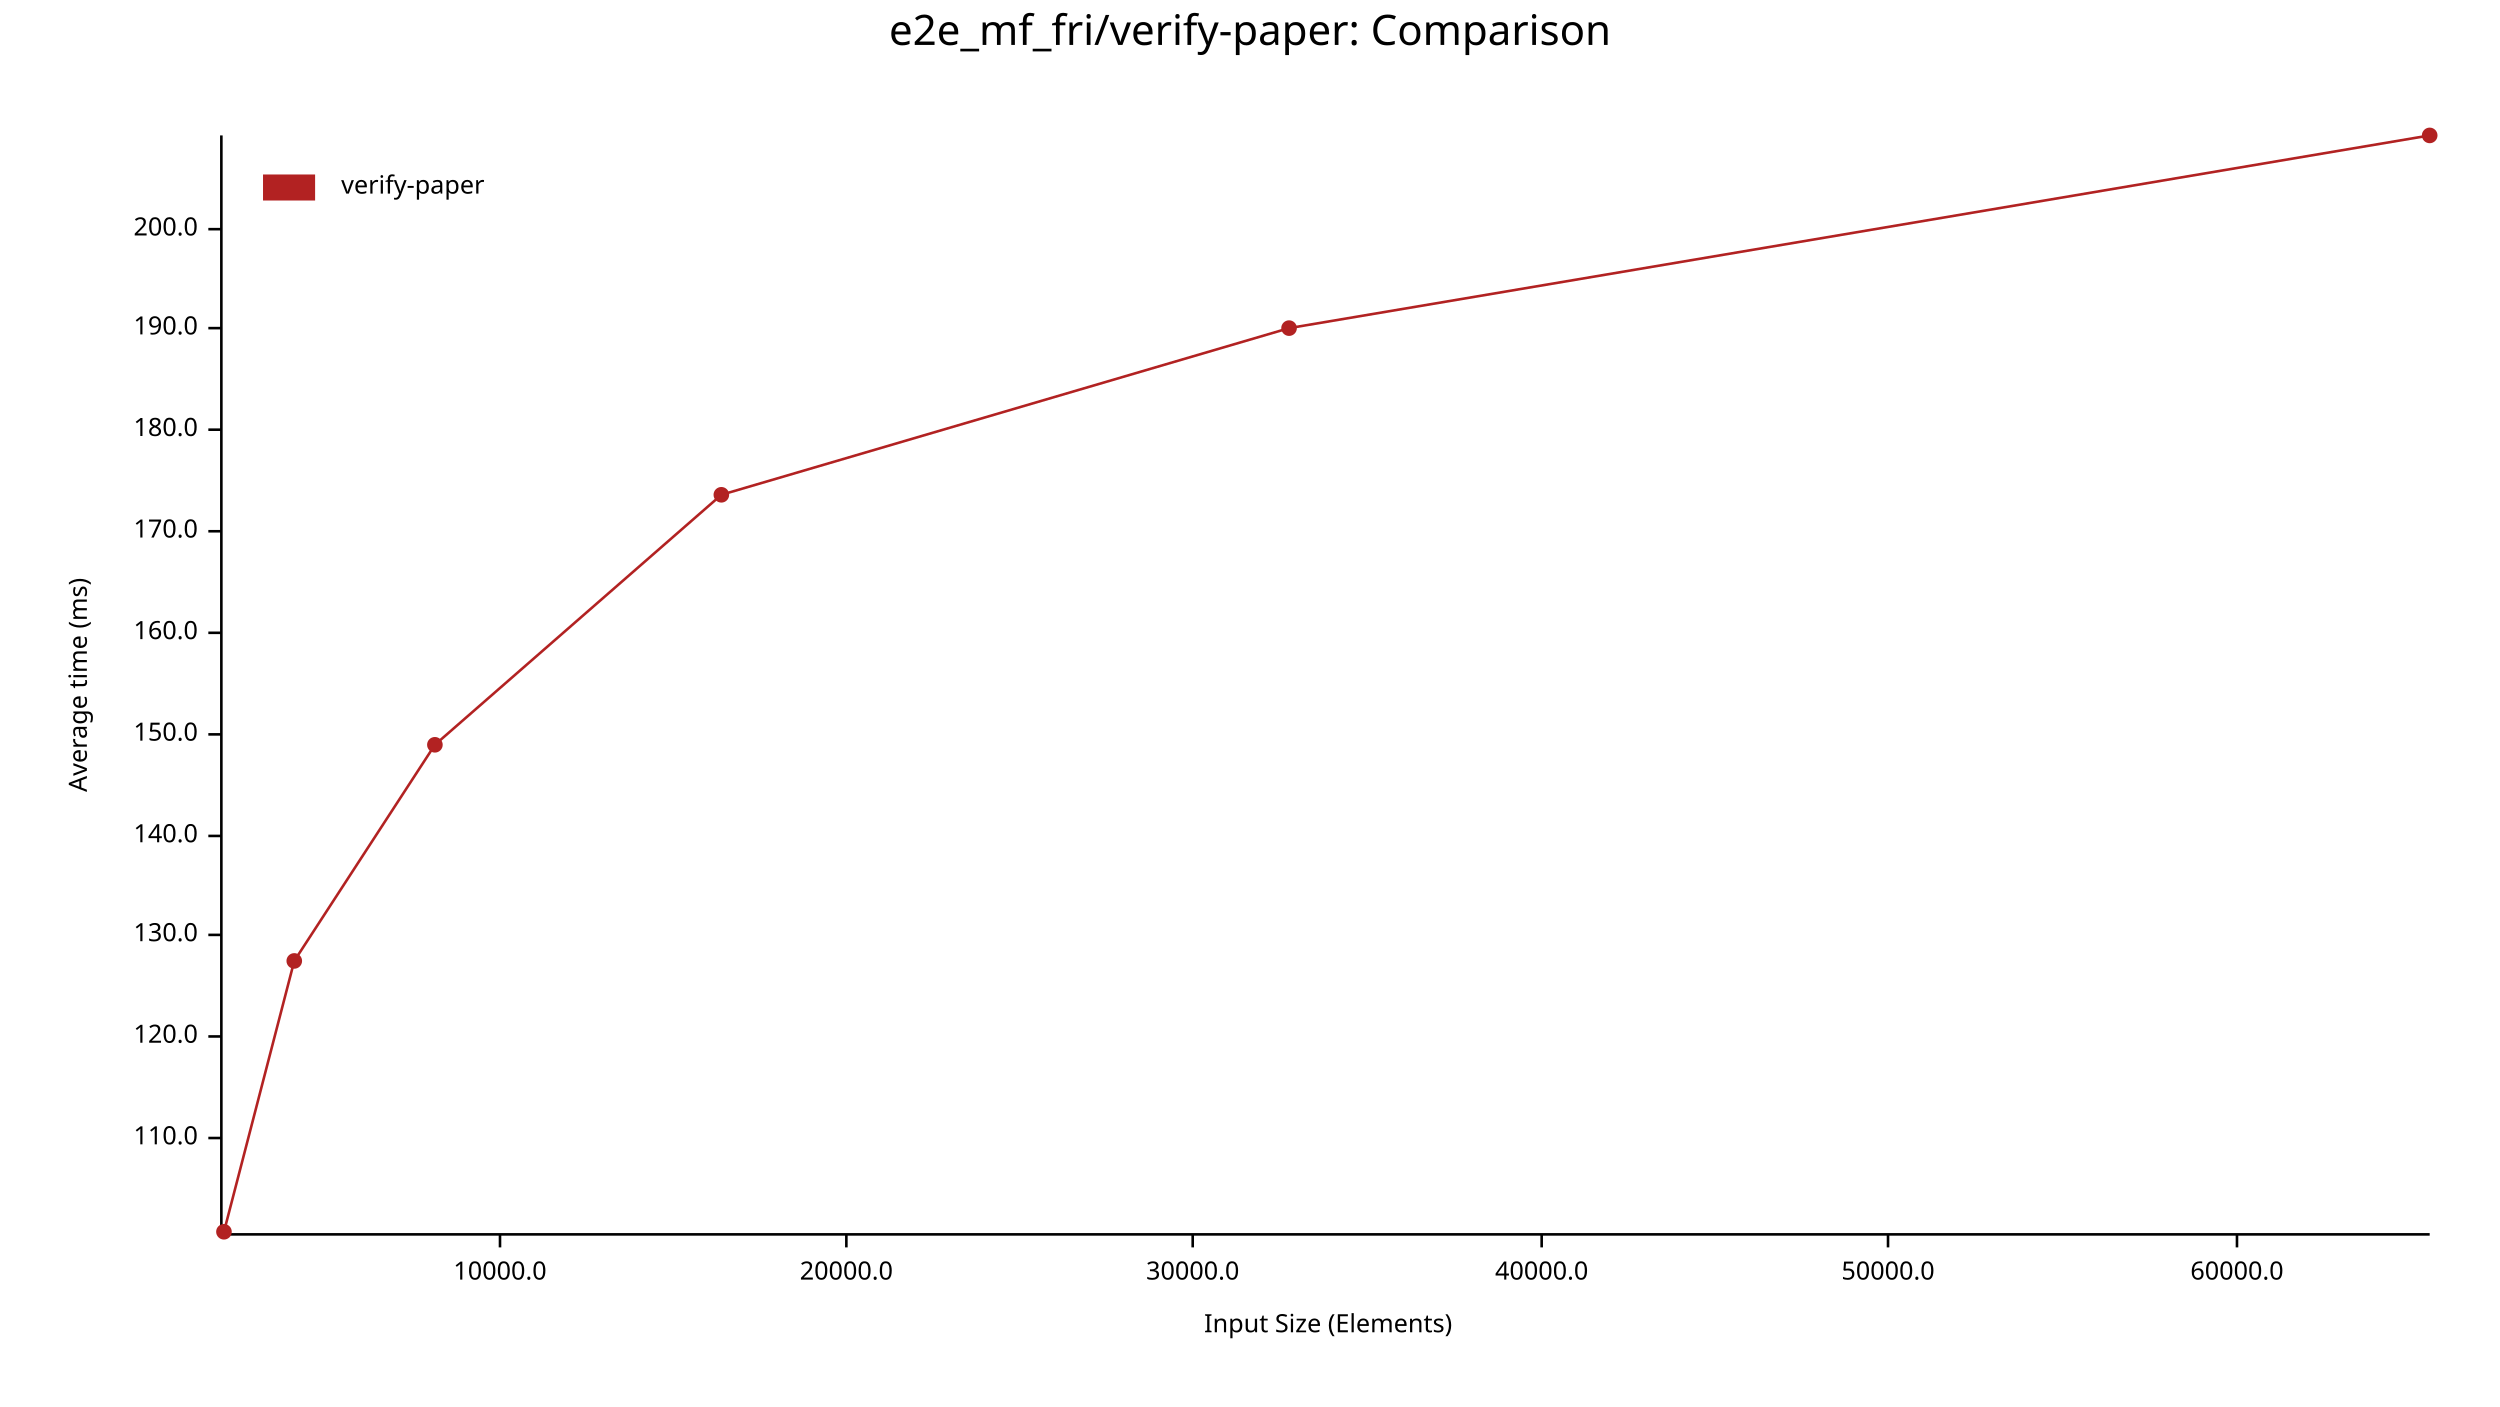
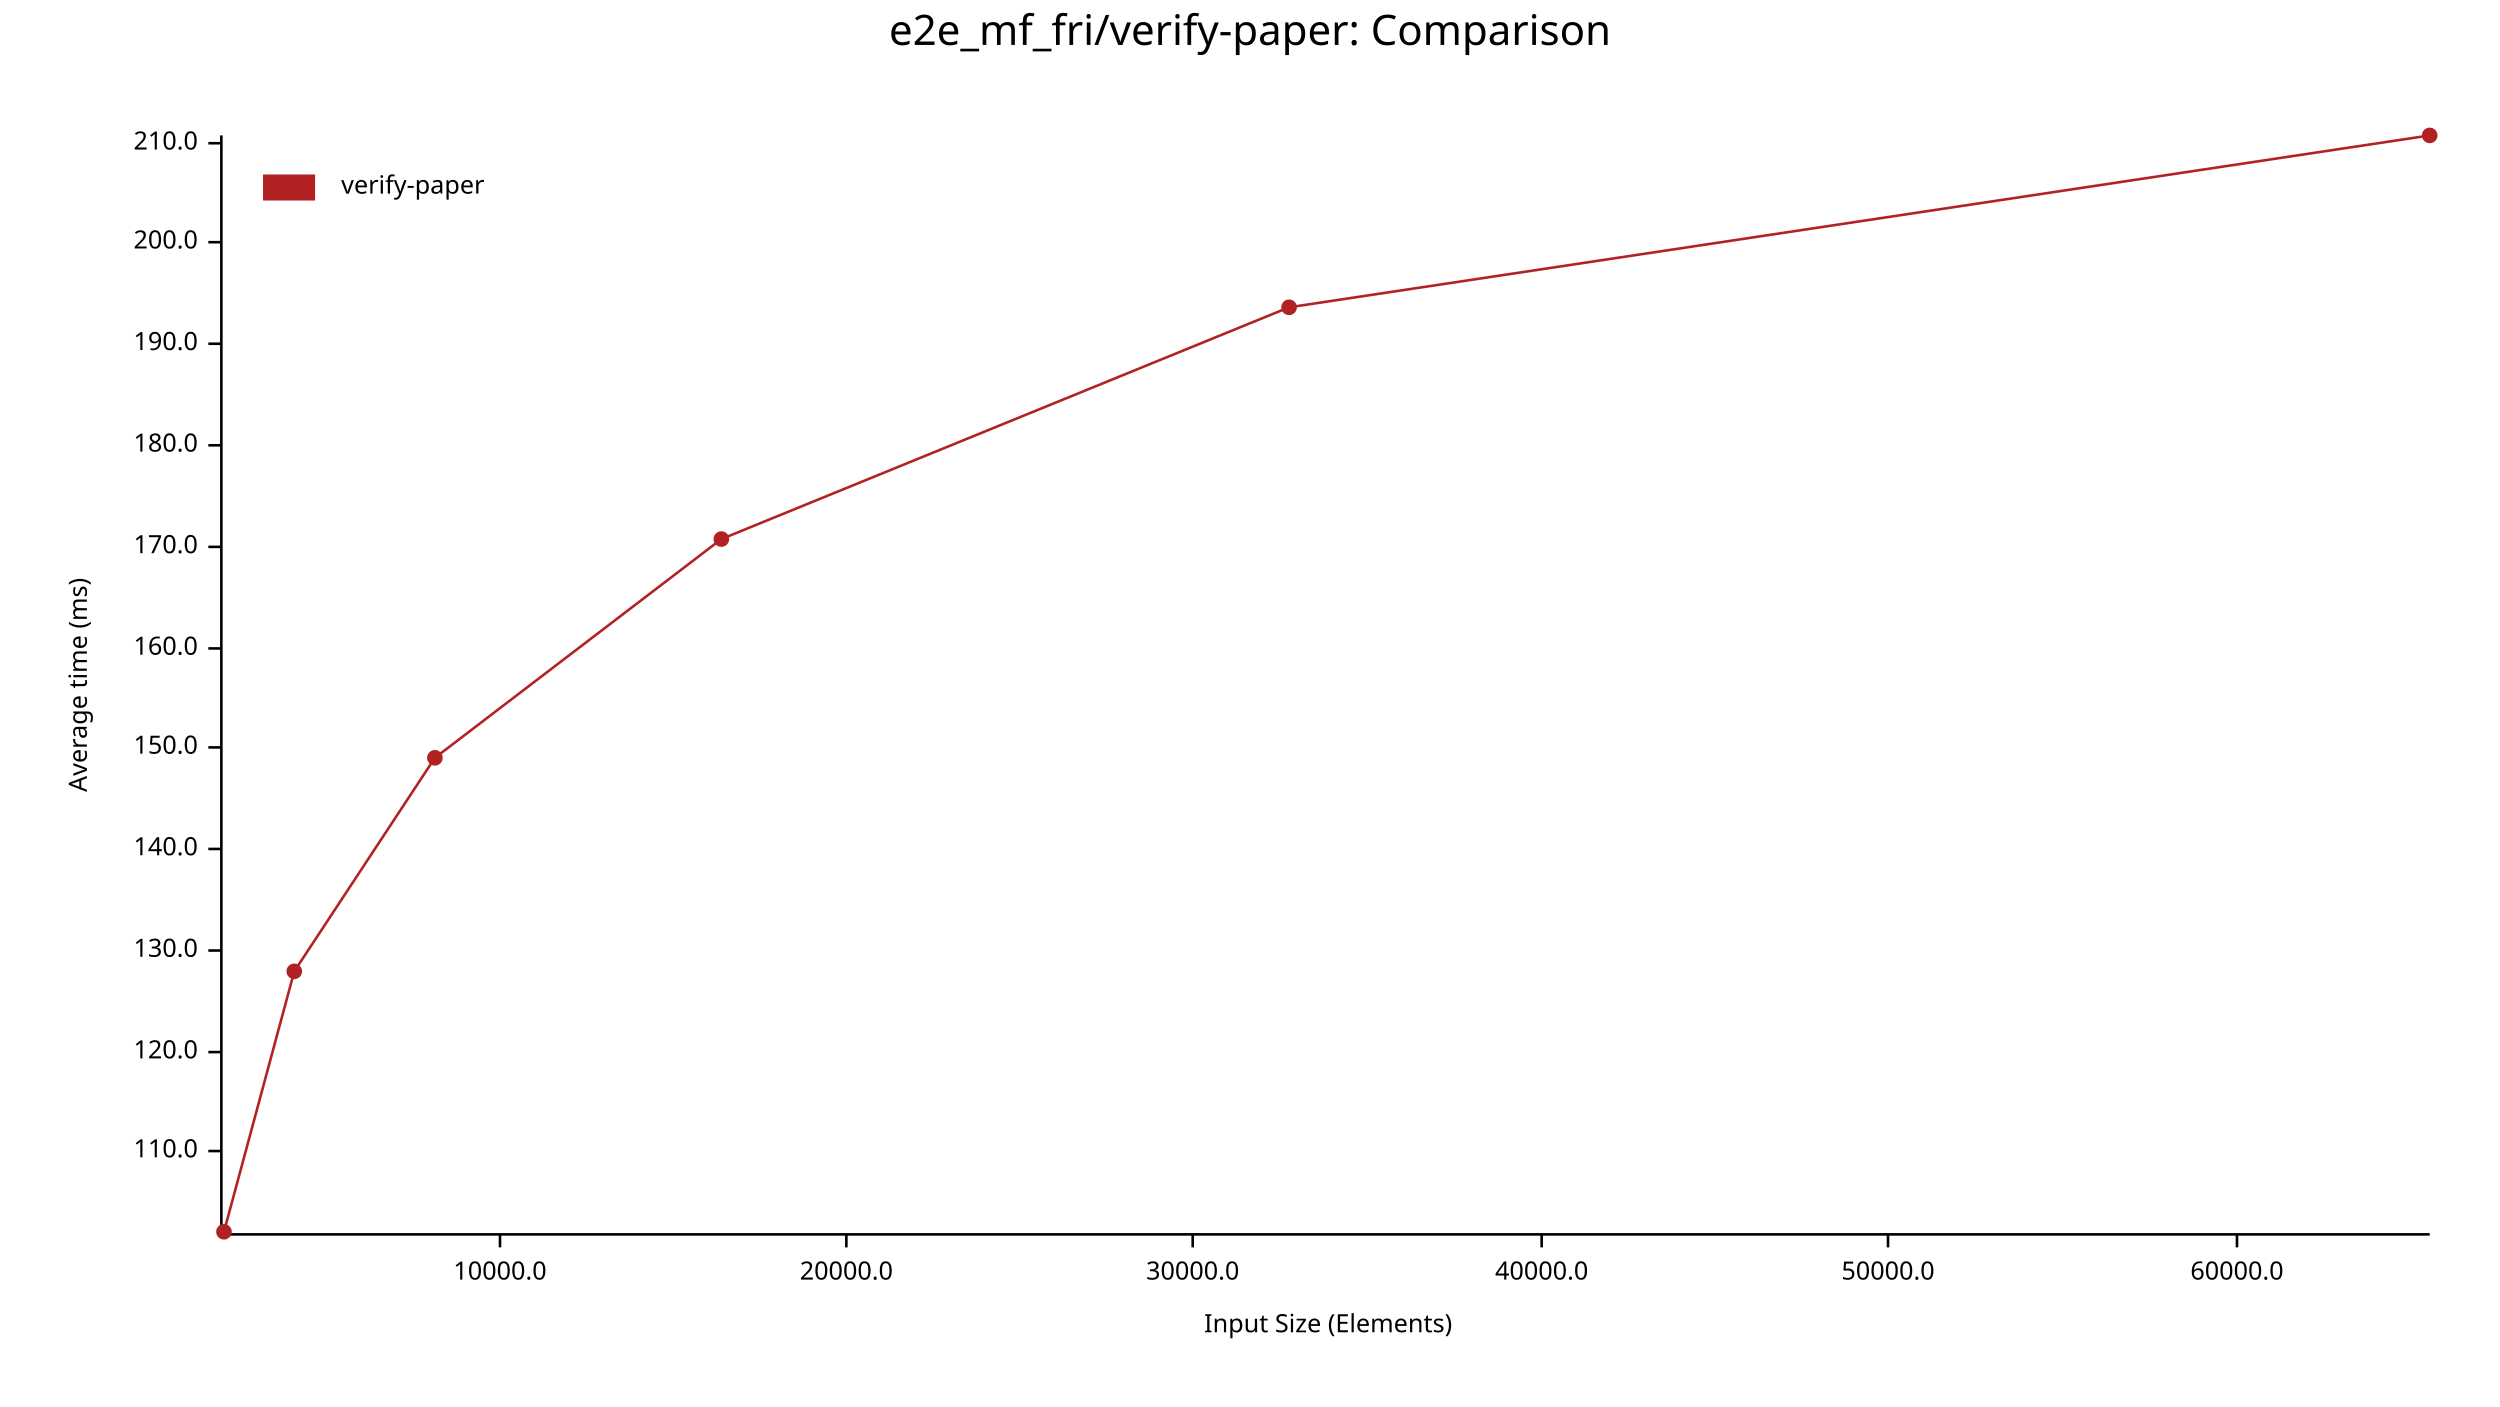
<svg xmlns="http://www.w3.org/2000/svg" width="960" height="540" viewBox="0 0 960 540">
  <text x="480" y="5" dy="0.76em" text-anchor="middle" font-family="sans-serif" font-size="16.129" opacity="1" fill="#000000">
e2e_mf_fri/verify-paper: Comparison
</text>
  <text x="26" y="263" dy="0.76em" text-anchor="middle" font-family="sans-serif" font-size="9.677" opacity="1" fill="#000000" transform="rotate(270, 26, 263)">
Average time (ms)
</text>
  <text x="510" y="514" dy="-0.5ex" text-anchor="middle" font-family="sans-serif" font-size="9.677" opacity="1" fill="#000000">
Input Size (Elements)
</text>
  <polyline fill="none" opacity="1" stroke="#000000" stroke-width="1" points="85,52 85,473 " />
-   <text x="76" y="437" dy="0.5ex" text-anchor="end" font-family="sans-serif" font-size="9.677" opacity="1" fill="#000000">
+   <text x="76" y="442" dy="0.5ex" text-anchor="end" font-family="sans-serif" font-size="9.677" opacity="1" fill="#000000">
110.0
</text>
-   <polyline fill="none" opacity="1" stroke="#000000" stroke-width="1" points="80,437 85,437 " />
-   <text x="76" y="398" dy="0.5ex" text-anchor="end" font-family="sans-serif" font-size="9.677" opacity="1" fill="#000000">
+   <polyline fill="none" opacity="1" stroke="#000000" stroke-width="1" points="80,442 85,442 " />
+   <text x="76" y="404" dy="0.5ex" text-anchor="end" font-family="sans-serif" font-size="9.677" opacity="1" fill="#000000">
120.0
</text>
-   <polyline fill="none" opacity="1" stroke="#000000" stroke-width="1" points="80,398 85,398 " />
-   <text x="76" y="359" dy="0.5ex" text-anchor="end" font-family="sans-serif" font-size="9.677" opacity="1" fill="#000000">
+   <polyline fill="none" opacity="1" stroke="#000000" stroke-width="1" points="80,404 85,404 " />
+   <text x="76" y="365" dy="0.5ex" text-anchor="end" font-family="sans-serif" font-size="9.677" opacity="1" fill="#000000">
130.0
</text>
-   <polyline fill="none" opacity="1" stroke="#000000" stroke-width="1" points="80,359 85,359 " />
-   <text x="76" y="321" dy="0.5ex" text-anchor="end" font-family="sans-serif" font-size="9.677" opacity="1" fill="#000000">
+   <polyline fill="none" opacity="1" stroke="#000000" stroke-width="1" points="80,365 85,365 " />
+   <text x="76" y="326" dy="0.5ex" text-anchor="end" font-family="sans-serif" font-size="9.677" opacity="1" fill="#000000">
140.0
</text>
-   <polyline fill="none" opacity="1" stroke="#000000" stroke-width="1" points="80,321 85,321 " />
-   <text x="76" y="282" dy="0.5ex" text-anchor="end" font-family="sans-serif" font-size="9.677" opacity="1" fill="#000000">
+   <polyline fill="none" opacity="1" stroke="#000000" stroke-width="1" points="80,326 85,326 " />
+   <text x="76" y="287" dy="0.5ex" text-anchor="end" font-family="sans-serif" font-size="9.677" opacity="1" fill="#000000">
150.0
</text>
-   <polyline fill="none" opacity="1" stroke="#000000" stroke-width="1" points="80,282 85,282 " />
-   <text x="76" y="243" dy="0.5ex" text-anchor="end" font-family="sans-serif" font-size="9.677" opacity="1" fill="#000000">
+   <polyline fill="none" opacity="1" stroke="#000000" stroke-width="1" points="80,287 85,287 " />
+   <text x="76" y="249" dy="0.5ex" text-anchor="end" font-family="sans-serif" font-size="9.677" opacity="1" fill="#000000">
160.0
</text>
-   <polyline fill="none" opacity="1" stroke="#000000" stroke-width="1" points="80,243 85,243 " />
-   <text x="76" y="204" dy="0.5ex" text-anchor="end" font-family="sans-serif" font-size="9.677" opacity="1" fill="#000000">
+   <polyline fill="none" opacity="1" stroke="#000000" stroke-width="1" points="80,249 85,249 " />
+   <text x="76" y="210" dy="0.5ex" text-anchor="end" font-family="sans-serif" font-size="9.677" opacity="1" fill="#000000">
170.0
</text>
-   <polyline fill="none" opacity="1" stroke="#000000" stroke-width="1" points="80,204 85,204 " />
-   <text x="76" y="165" dy="0.5ex" text-anchor="end" font-family="sans-serif" font-size="9.677" opacity="1" fill="#000000">
+   <polyline fill="none" opacity="1" stroke="#000000" stroke-width="1" points="80,210 85,210 " />
+   <text x="76" y="171" dy="0.5ex" text-anchor="end" font-family="sans-serif" font-size="9.677" opacity="1" fill="#000000">
180.0
</text>
-   <polyline fill="none" opacity="1" stroke="#000000" stroke-width="1" points="80,165 85,165 " />
-   <text x="76" y="126" dy="0.5ex" text-anchor="end" font-family="sans-serif" font-size="9.677" opacity="1" fill="#000000">
+   <polyline fill="none" opacity="1" stroke="#000000" stroke-width="1" points="80,171 85,171 " />
+   <text x="76" y="132" dy="0.5ex" text-anchor="end" font-family="sans-serif" font-size="9.677" opacity="1" fill="#000000">
190.0
</text>
-   <polyline fill="none" opacity="1" stroke="#000000" stroke-width="1" points="80,126 85,126 " />
-   <text x="76" y="88" dy="0.5ex" text-anchor="end" font-family="sans-serif" font-size="9.677" opacity="1" fill="#000000">
+   <polyline fill="none" opacity="1" stroke="#000000" stroke-width="1" points="80,132 85,132 " />
+   <text x="76" y="93" dy="0.5ex" text-anchor="end" font-family="sans-serif" font-size="9.677" opacity="1" fill="#000000">
200.0
</text>
-   <polyline fill="none" opacity="1" stroke="#000000" stroke-width="1" points="80,88 85,88 " />
+   <polyline fill="none" opacity="1" stroke="#000000" stroke-width="1" points="80,93 85,93 " />
+   <text x="76" y="55" dy="0.5ex" text-anchor="end" font-family="sans-serif" font-size="9.677" opacity="1" fill="#000000">
+ 210.0
+ </text>
+   <polyline fill="none" opacity="1" stroke="#000000" stroke-width="1" points="80,55 85,55 " />
  <polyline fill="none" opacity="1" stroke="#000000" stroke-width="1" points="86,474 933,474 " />
  <text x="192" y="484" dy="0.76em" text-anchor="middle" font-family="sans-serif" font-size="9.677" opacity="1" fill="#000000">
10000.0
</text>
  <polyline fill="none" opacity="1" stroke="#000000" stroke-width="1" points="192,474 192,479 " />
  <text x="325" y="484" dy="0.76em" text-anchor="middle" font-family="sans-serif" font-size="9.677" opacity="1" fill="#000000">
20000.0
</text>
  <polyline fill="none" opacity="1" stroke="#000000" stroke-width="1" points="325,474 325,479 " />
  <text x="458" y="484" dy="0.76em" text-anchor="middle" font-family="sans-serif" font-size="9.677" opacity="1" fill="#000000">
30000.0
</text>
  <polyline fill="none" opacity="1" stroke="#000000" stroke-width="1" points="458,474 458,479 " />
  <text x="592" y="484" dy="0.76em" text-anchor="middle" font-family="sans-serif" font-size="9.677" opacity="1" fill="#000000">
40000.0
</text>
  <polyline fill="none" opacity="1" stroke="#000000" stroke-width="1" points="592,474 592,479 " />
  <text x="725" y="484" dy="0.76em" text-anchor="middle" font-family="sans-serif" font-size="9.677" opacity="1" fill="#000000">
50000.0
</text>
  <polyline fill="none" opacity="1" stroke="#000000" stroke-width="1" points="725,474 725,479 " />
  <text x="859" y="484" dy="0.76em" text-anchor="middle" font-family="sans-serif" font-size="9.677" opacity="1" fill="#000000">
60000.0
</text>
  <polyline fill="none" opacity="1" stroke="#000000" stroke-width="1" points="859,474 859,479 " />
  <circle cx="86" cy="473" r="3" opacity="1" fill="#B22222" stroke="none" stroke-width="1" />
-   <circle cx="113" cy="369" r="3" opacity="1" fill="#B22222" stroke="none" stroke-width="1" />
-   <circle cx="167" cy="286" r="3" opacity="1" fill="#B22222" stroke="none" stroke-width="1" />
-   <circle cx="277" cy="190" r="3" opacity="1" fill="#B22222" stroke="none" stroke-width="1" />
-   <circle cx="495" cy="126" r="3" opacity="1" fill="#B22222" stroke="none" stroke-width="1" />
+   <circle cx="113" cy="373" r="3" opacity="1" fill="#B22222" stroke="none" stroke-width="1" />
+   <circle cx="167" cy="291" r="3" opacity="1" fill="#B22222" stroke="none" stroke-width="1" />
+   <circle cx="277" cy="207" r="3" opacity="1" fill="#B22222" stroke="none" stroke-width="1" />
+   <circle cx="495" cy="118" r="3" opacity="1" fill="#B22222" stroke="none" stroke-width="1" />
  <circle cx="933" cy="52" r="3" opacity="1" fill="#B22222" stroke="none" stroke-width="1" />
-   <polyline fill="none" opacity="1" stroke="#B22222" stroke-width="1" points="86,473 113,369 167,286 277,190 495,126 933,52 " />
+   <polyline fill="none" opacity="1" stroke="#B22222" stroke-width="1" points="86,473 113,373 167,291 277,207 495,118 933,52 " />
  <text x="131" y="67" dy="0.76em" text-anchor="start" font-family="sans-serif" font-size="9.677" opacity="1" fill="#000000">
verify-paper
</text>
  <rect x="101" y="67" width="20" height="10" opacity="1" fill="#B22222" stroke="none" />
</svg>
